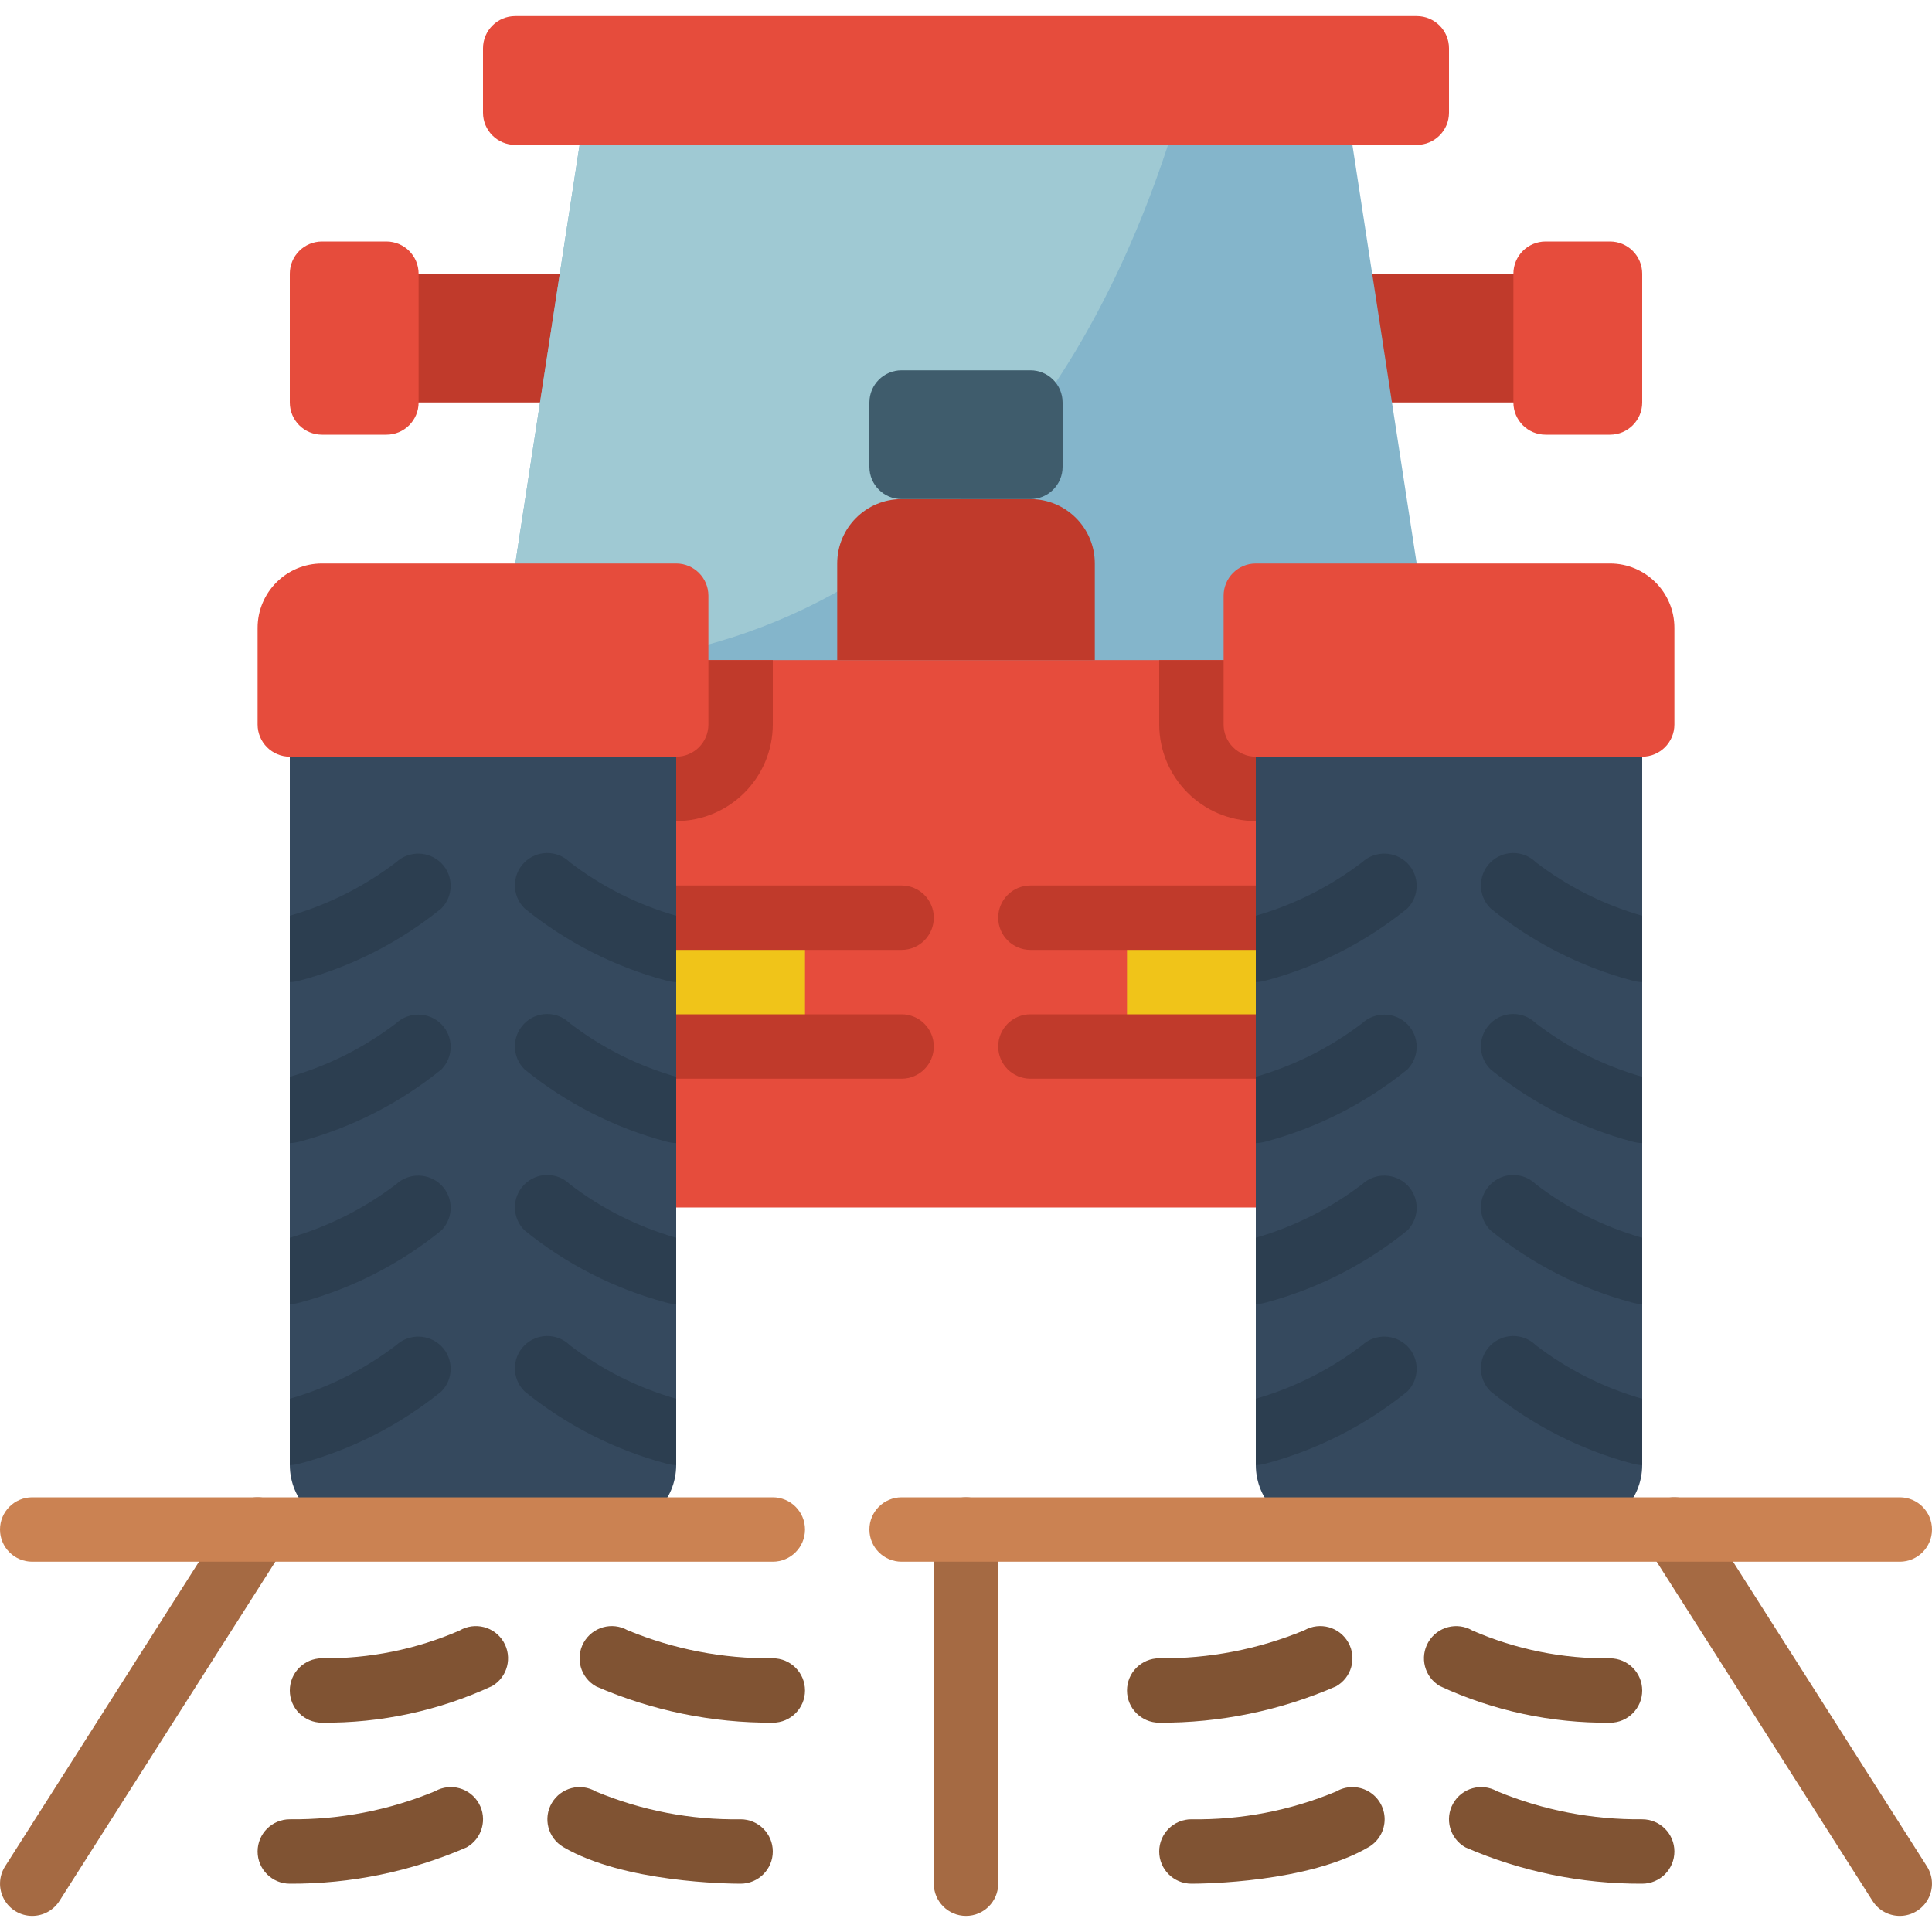
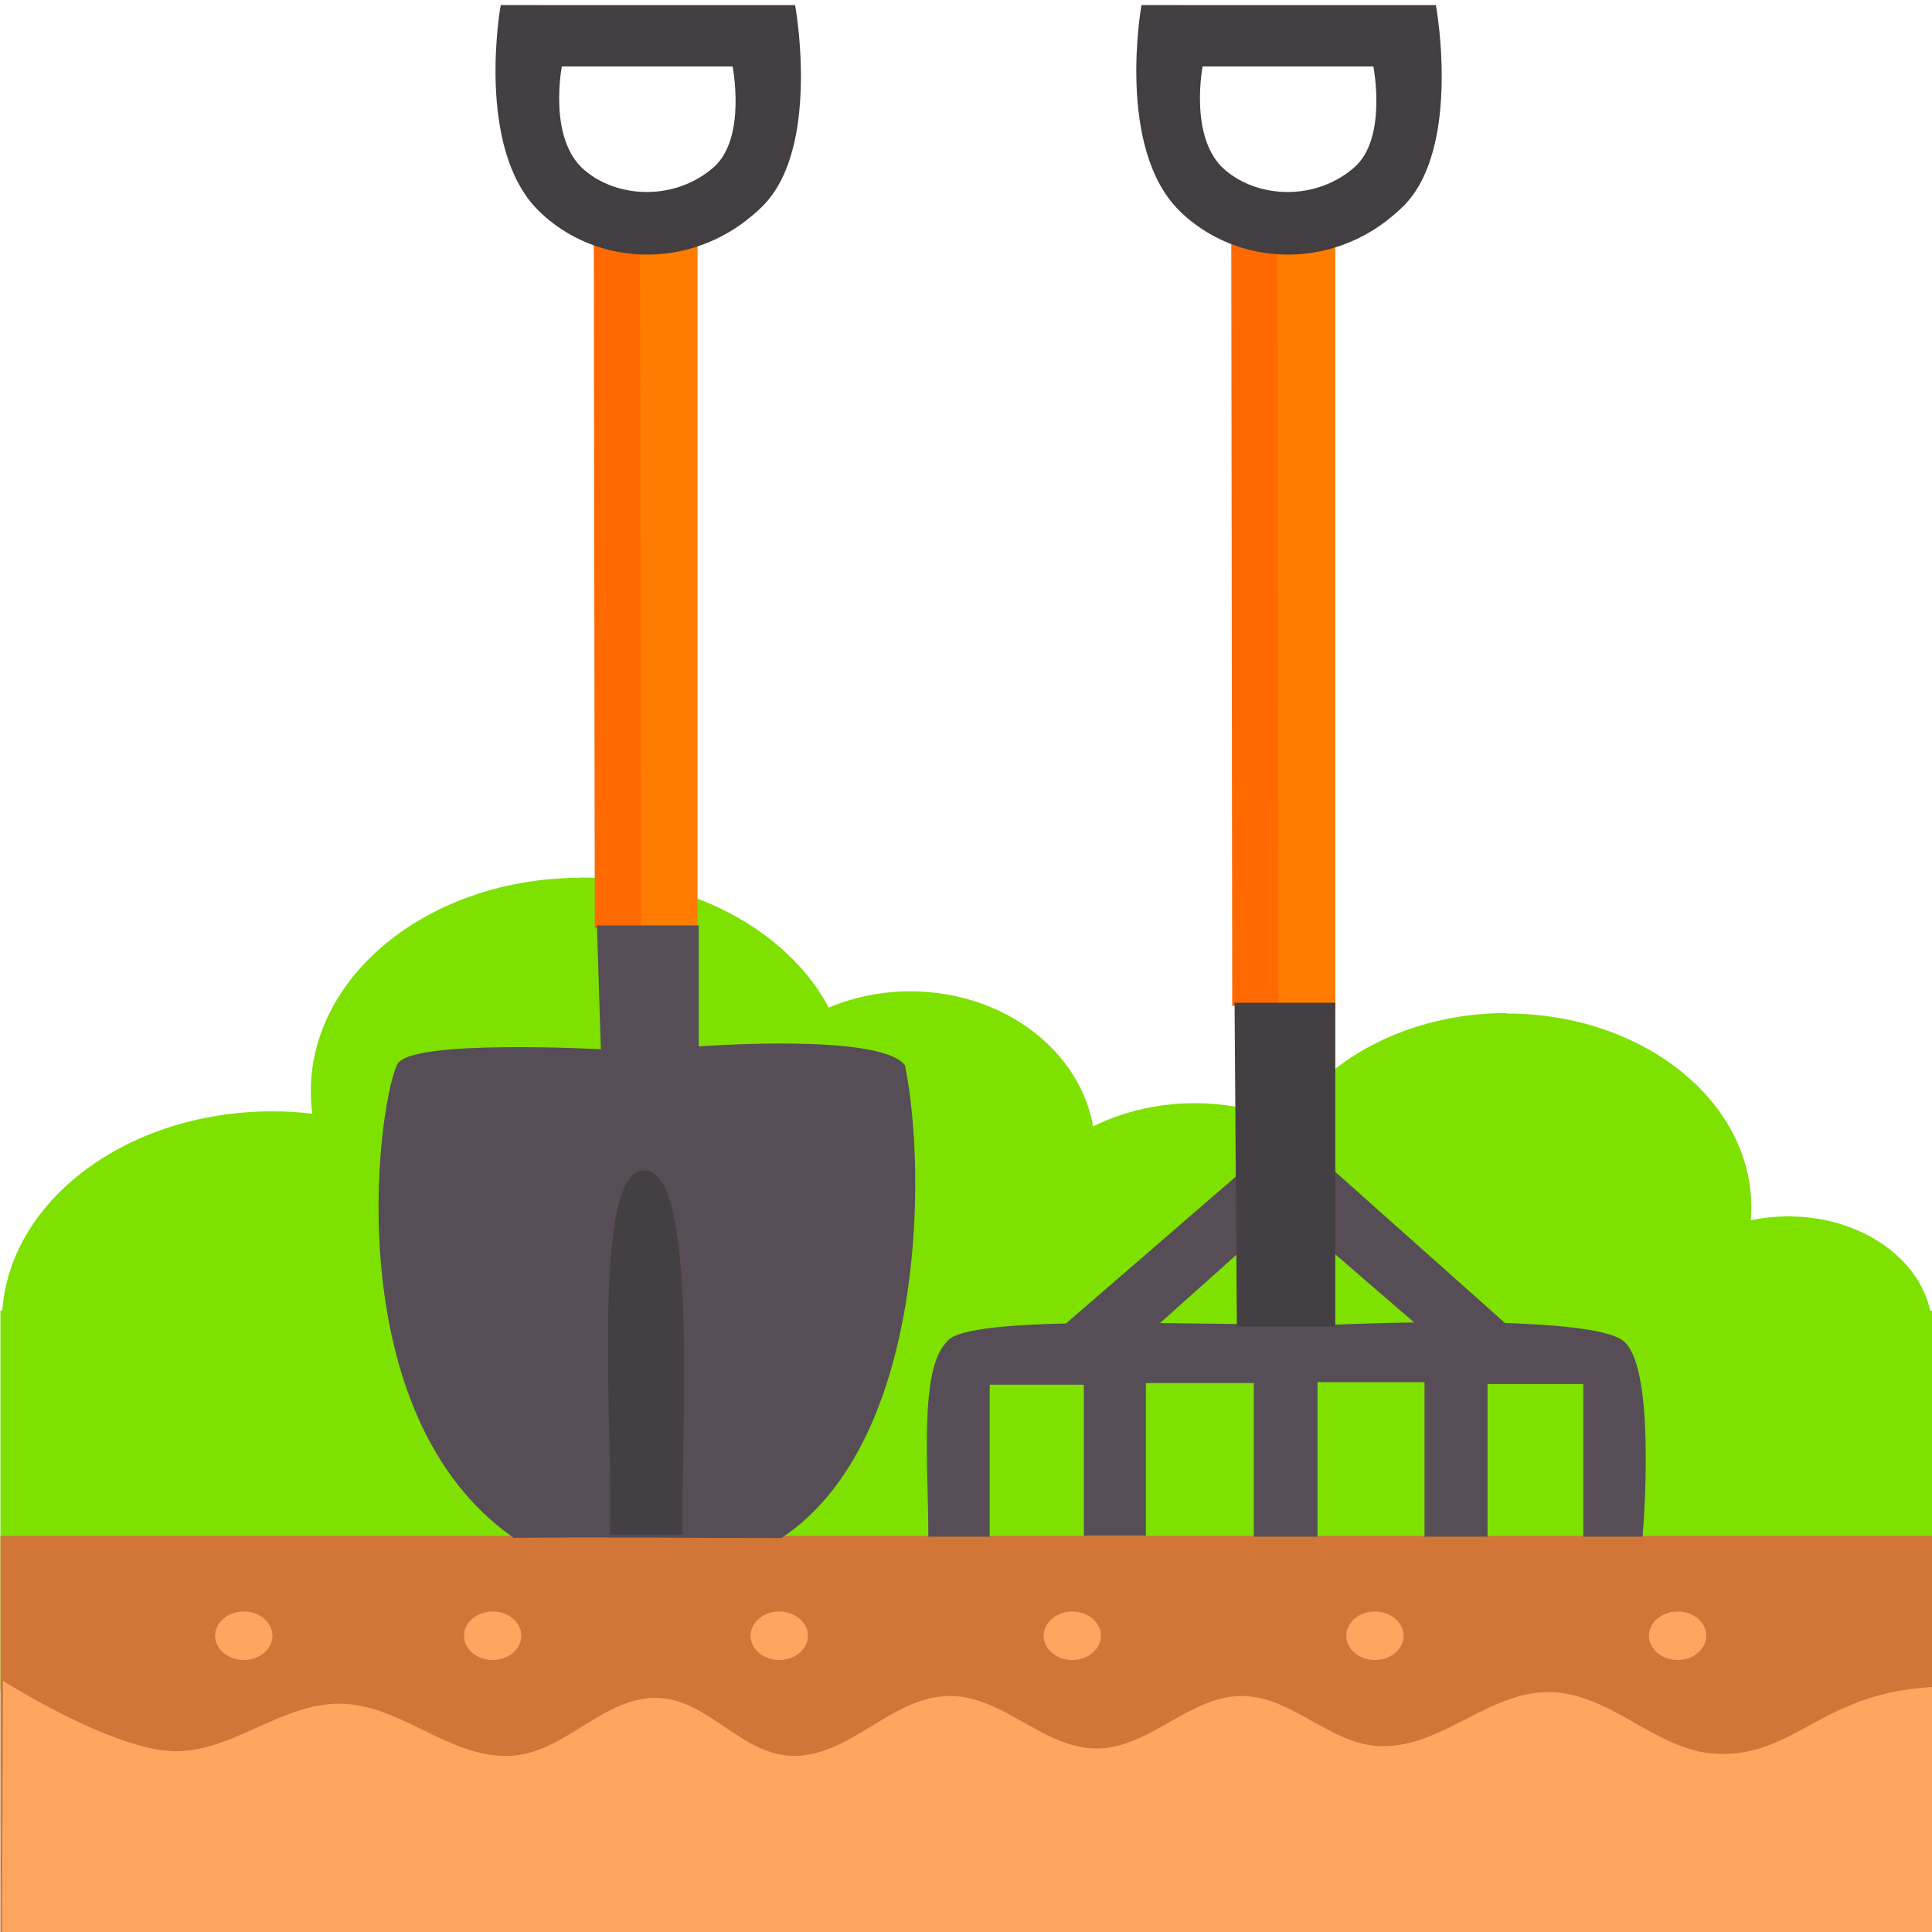
- <svg xmlns="http://www.w3.org/2000/svg" height="512" viewBox="0 0 60 59" width="512">
-   <g id="Page-1" fill="none" fill-rule="evenodd">
-     <g id="019---Tractor-Back-View" fill-rule="nonzero">
-       <path id="Shape" d="m17.164 12h-5.164v-4h6z" fill="#c03a2b" />
-       <path id="Shape" d="m42.836 12h5.164v-4h-6z" fill="#c03a2b" />
-       <path id="Shape" d="m44.62 21.06h-29.24l.13-.85 2.49-16.21 12-2 6.56 1.09 5.44.91z" fill="#84b5cb" />
-       <path id="Shape" d="m36.56 3.09c-2.2 7.33-7.68 17.64-21.05 17.12l2.49-16.21 12-2z" fill="#9fc9d3" />
-       <path id="Rectangle-path" d="m20 20h20v17h-20z" fill="#e64c3c" />
-       <path id="Shape" d="m24 20v2c-.005 1.655-1.345 2.995-3 3h-1v-5z" fill="#c03a2b" />
-       <path id="Shape" d="m36 20v2c.005 1.655 1.345 2.995 3 3h1v-5z" fill="#c03a2b" />
-       <path id="Rectangle-path" d="m21 28h4v4h-4z" fill="#f0c419" />
-       <path id="Rectangle-path" d="m35 28h4v4h-4z" fill="#f0c419" />
-       <path id="Shape" d="m39 33h-7c-.552 0-1-.448-1-1s.448-1 1-1h7c.552 0 1 .448 1 1s-.448 1-1 1z" fill="#c03a2b" />
-       <path id="Shape" d="m28 29h-7c-.552 0-1-.448-1-1s.448-1 1-1h7c.552 0 1 .448 1 1s-.448 1-1 1z" fill="#c03a2b" />
-       <path id="Shape" d="m39 29h-7c-.552 0-1-.448-1-1s.448-1 1-1h7c.552 0 1 .448 1 1s-.448 1-1 1z" fill="#c03a2b" />
-       <path id="Shape" d="m28 33h-7c-.552 0-1-.448-1-1s.448-1 1-1h7c.552 0 1 .448 1 1s-.448 1-1 1z" fill="#c03a2b" />
-       <rect id="Rectangle-path" fill="#e64c3c" height="4" rx="1" width="30" x="15" />
-       <path id="Shape" d="m21 22v23c-.003 1.103-.897 1.997-2 2h-8c-1.103-.003-1.997-.897-2-2v-23z" fill="#35495e" />
-       <g fill="#2c3e50">
-         <path id="Shape" d="m13.71 27.71c-1.29 1.047-2.785 1.81-4.39 2.24-.104.03-.212.047-.32.05v-2.06c1.193-.344 2.312-.907 3.3-1.66.401-.371 1.025-.358 1.41.03.381.389.381 1.011 0 1.4z" />
-         <path id="Shape" d="m21 27.94v2.06c-.108-.003-.216-.02-.32-.05-1.605-.43-3.1-1.193-4.39-2.24-.395-.389-.399-1.025-.01-1.42s1.025-.399 1.42-.01c.986.756 2.105 1.319 3.3 1.66z" />
-         <path id="Shape" d="m13.71 32.71c-1.29 1.047-2.785 1.81-4.39 2.24-.104.03-.212.047-.32.05v-2.06c1.193-.344 2.312-.907 3.3-1.66.401-.371 1.025-.358 1.41.03.381.389.381 1.011 0 1.4z" />
-         <path id="Shape" d="m21 32.94v2.06c-.108-.003-.216-.02-.32-.05-1.605-.43-3.1-1.193-4.39-2.24-.395-.389-.399-1.025-.01-1.42.389-.395 1.025-.399 1.42-.01.986.756 2.105 1.319 3.3 1.66z" />
-         <path id="Shape" d="m13.71 37.71c-1.29 1.047-2.785 1.81-4.39 2.24-.104.03-.212.047-.32.05v-2.06c1.193-.344 2.312-.907 3.3-1.66.401-.371 1.025-.358 1.41.03.381.389.381 1.011 0 1.4z" />
-         <path id="Shape" d="m21 37.94v2.06c-.108-.003-.216-.02-.32-.05-1.605-.43-3.1-1.193-4.39-2.24-.395-.389-.399-1.025-.01-1.42.389-.395 1.025-.399 1.42-.01.986.756 2.105 1.319 3.3 1.66z" />
-         <path id="Shape" d="m13.71 42.71c-1.29 1.047-2.785 1.81-4.39 2.24-.104.03-.212.047-.32.05v-2.06c1.193-.344 2.312-.907 3.3-1.66.401-.371 1.025-.358 1.41.03.381.389.381 1.011 0 1.4z" />
-         <path id="Shape" d="m21 42.94v2.06c-.108-.003-.216-.02-.32-.05-1.605-.43-3.1-1.193-4.39-2.24-.395-.389-.399-1.025-.01-1.42.389-.395 1.025-.399 1.42-.01.986.756 2.105 1.319 3.3 1.66z" />
-       </g>
-       <path id="Shape" d="m51 22v23c-.003 1.103-.897 1.997-2 2h-8c-1.103-.003-1.997-.897-2-2v-23z" fill="#35495e" />
-       <path id="Shape" d="m51 27.94v2.06c-.108-.003-.216-.02-.32-.05-1.605-.43-3.1-1.193-4.39-2.24-.395-.389-.399-1.025-.01-1.42.389-.395 1.025-.399 1.42-.01.986.756 2.105 1.319 3.3 1.66z" fill="#2c3e50" />
-       <path id="Shape" d="m43.71 27.71c-1.29 1.047-2.785 1.81-4.39 2.24-.104.03-.212.047-.32.05v-2.06c1.193-.344 2.312-.907 3.3-1.66.401-.371 1.025-.358 1.41.03.381.389.381 1.011 0 1.4z" fill="#2c3e50" />
-       <path id="Shape" d="m51 32.94v2.06c-.108-.003-.216-.02-.32-.05-1.605-.43-3.1-1.193-4.39-2.24-.395-.389-.399-1.025-.01-1.42.389-.395 1.025-.399 1.42-.01.986.756 2.105 1.319 3.3 1.66z" fill="#2c3e50" />
-       <path id="Shape" d="m43.71 32.71c-1.29 1.047-2.785 1.81-4.39 2.24-.104.03-.212.047-.32.05v-2.06c1.193-.344 2.312-.907 3.3-1.66.401-.371 1.025-.358 1.41.03.381.389.381 1.011 0 1.4z" fill="#2c3e50" />
-       <path id="Shape" d="m51 37.94v2.06c-.108-.003-.216-.02-.32-.05-1.605-.43-3.1-1.193-4.39-2.24-.395-.389-.399-1.025-.01-1.42.389-.395 1.025-.399 1.42-.01.986.756 2.105 1.319 3.3 1.66z" fill="#2c3e50" />
-       <path id="Shape" d="m43.71 37.71c-1.29 1.047-2.785 1.81-4.39 2.24-.104.03-.212.047-.32.05v-2.06c1.193-.344 2.312-.907 3.3-1.66.401-.371 1.025-.358 1.41.03.381.389.381 1.011 0 1.4z" fill="#2c3e50" />
-       <path id="Shape" d="m51 42.94v2.06c-.108-.003-.216-.02-.32-.05-1.605-.43-3.1-1.193-4.39-2.24-.395-.389-.399-1.025-.01-1.42s1.025-.399 1.42-.01c.986.756 2.105 1.319 3.3 1.66z" fill="#2c3e50" />
-       <path id="Shape" d="m43.71 42.71c-1.29 1.047-2.785 1.81-4.39 2.24-.104.03-.212.047-.32.05v-2.06c1.193-.344 2.312-.907 3.3-1.66.401-.371 1.025-.358 1.41.03.381.389.381 1.011 0 1.4z" fill="#2c3e50" />
-       <path id="Shape" d="m28 15h4c1.105 0 2 .895 2 2v3h-8v-3c0-1.105.895-2 2-2z" fill="#c03a2b" />
-       <rect id="Rectangle-path" fill="#3f5c6c" height="4" rx="1" width="6" x="27" y="11" />
-       <rect id="Rectangle-path" fill="#e64c3c" height="6" rx="1" width="4" x="9" y="7" />
-       <rect id="Rectangle-path" fill="#e64c3c" height="6" rx="1" transform="matrix(-1 0 0 -1 98 20)" width="4" x="47" y="7" />
-       <path id="Shape" d="m10 17h11c.552 0 1 .448 1 1v4c0 .552-.448 1-1 1h-12c-.552 0-1-.448-1-1v-3c0-1.105.895-2 2-2z" fill="#e64c3c" />
-       <path id="Shape" d="m39 17h12c.552 0 1 .448 1 1v4c0 .552-.448 1-1 1h-11c-1.105 0-2-.895-2-2v-3c0-.552.448-1 1-1z" fill="#e64c3c" transform="matrix(-1 0 0 -1 90 40)" />
-       <path id="Shape" d="m30 59c-.552 0-1-.448-1-1v-11c0-.552.448-1 1-1s1 .448 1 1v11c0 .552-.448 1-1 1z" fill="#a56a43" />
-       <path id="Shape" d="m59 59c-.342 0-.661-.174-.845-.463l-7-11c-.297-.466-.159-1.084.307-1.381s1.084-.159 1.381.307l7 11c.196.308.209.698.033 1.018-.175.32-.511.519-.876.519z" fill="#a56a43" />
-       <path id="Shape" d="m1 59c-.365-0-.701-.199-.876-.519s-.163-.71.033-1.018l7-11c.192-.302.53-.478.887-.462s.679.22.844.537c.165.317.149.698-.043.999l-7 11c-.184.289-.503.463-.845.463z" fill="#a56a43" />
-       <path id="Shape" d="m10 53c-.552 0-1-.448-1-1s.448-1 1-1c1.468.016 2.924-.277 4.271-.862.476-.28 1.089-.122 1.369.354.28.476.122 1.089-.354 1.369-1.655.768-3.461 1.156-5.286 1.138z" fill="#805333" />
-       <path id="Shape" d="m24 53c-1.888.009-3.758-.375-5.49-1.128-.482-.271-.653-.88-.382-1.362.271-.482.88-.653 1.362-.382 1.429.592 2.963.888 4.51.872.552 0 1 .448 1 1s-.448 1-1 1z" fill="#805333" />
-       <path id="Shape" d="m9 58c-.552 0-1-.448-1-1s.448-1 1-1c1.547.017 3.082-.28 4.511-.872.482-.271 1.091-.1 1.362.382.271.482.1 1.091-.382 1.362-1.732.753-3.602 1.138-5.491 1.128z" fill="#805333" />
-       <path id="Shape" d="m23 58c-.365 0-3.624-.032-5.507-1.138-.476-.28-.635-.893-.355-1.369s.893-.635 1.369-.355c1.423.592 2.952.886 4.493.862.552 0 1 .448 1 1s-.448 1-1 1z" fill="#805333" />
-       <path id="Shape" d="m50 53c-1.824.018-3.63-.37-5.285-1.138-.476-.28-.635-.893-.354-1.369.28-.476.893-.635 1.369-.354 1.347.586 2.802.879 4.27.862.552 0 1 .448 1 1s-.448 1-1 1z" fill="#805333" />
-       <path id="Shape" d="m36 53c-.552 0-1-.448-1-1s.448-1 1-1c1.547.017 3.082-.28 4.511-.872.482-.271 1.091-.1 1.362.382s.1 1.091-.382 1.362c-1.732.753-3.602 1.138-5.491 1.128z" fill="#805333" />
-       <path id="Shape" d="m51 58c-1.888.009-3.758-.375-5.49-1.128-.482-.271-.653-.88-.382-1.362s.88-.653 1.362-.382c1.429.592 2.963.888 4.51.872.552 0 1 .448 1 1s-.448 1-1 1z" fill="#805333" />
-       <path id="Shape" d="m37 58c-.552 0-1-.448-1-1s.448-1 1-1c1.541.024 3.071-.27 4.494-.862.308-.181.689-.184 1-.008s.504.505.507.862c.003.357-.185.689-.493.87-1.884 1.106-5.143 1.138-5.508 1.138z" fill="#805333" />
-       <path id="Shape" d="m59 48h-31c-.552 0-1-.448-1-1s.448-1 1-1h31c.552 0 1 .448 1 1s-.448 1-1 1z" fill="#cb8252" />
-       <path id="Shape" d="m24 48h-23c-.552 0-1-.448-1-1s.448-1 1-1h23c.552 0 1 .448 1 1s-.448 1-1 1z" fill="#cb8252" />
-     </g>
-   </g>
+ <svg xmlns="http://www.w3.org/2000/svg" width="512" height="512" version="1.1" viewBox="0 0 60 59">
+   <rect x=".013" y="40.2" width="60" height="11.8" ry="0" style="fill:#7ee100;paint-order:markers fill stroke" />
+   <rect x=".013" y="47.2" width="60" height="12.3" ry="0" style="fill:#d17636;paint-order:markers fill stroke" />
+   <ellipse cx="15.3" cy="50.3" rx=".89" ry=".753" style="fill:#ffa560;paint-order:markers fill stroke" />
+   <ellipse cx="24.2" cy="50.3" rx=".89" ry=".753" style="fill:#ffa560;paint-order:markers fill stroke" />
+   <ellipse cx="33.3" cy="50.3" rx=".89" ry=".753" style="fill:#ffa560;paint-order:markers fill stroke" />
+   <ellipse cx="42.7" cy="50.3" rx=".89" ry=".753" style="fill:#ffa560;paint-order:markers fill stroke" />
+   <ellipse cx="52.1" cy="50.3" rx=".89" ry=".753" style="fill:#ffa560;paint-order:markers fill stroke" />
+   <ellipse cx="7.57" cy="50.3" rx=".89" ry=".753" style="fill:#ffa560;paint-order:markers fill stroke" />
+   <path d="m0.094 51.7s3.24 2.06 5.19 2.18c1.86 0.111 3.42-1.5 5.29-1.47 1.88 0.026 3.37 1.69 5.25 1.62 1.7-0.06 2.87-1.82 4.57-1.8 1.59 0.021 2.62 1.77 4.22 1.8 1.8 0.031 3.06-1.84 4.86-1.86 1.68-0.02 2.92 1.64 4.59 1.63 1.64-5e-3 2.85-1.62 4.49-1.63 1.59-0.003 2.77 1.54 4.36 1.56 1.88 0.029 3.35-1.72 5.23-1.68 1.93 0.036 3.33 1.88 5.25 1.92 2.39 0.056 3.22-1.93 6.69-2.08l-0.021 7.62-60 1.06e-4z" style="fill:#ffa560" />
+   <path transform="matrix(.117 0 0 .117 0 -.5)" d="m154 233a71.6 56.7 0 0 0-71.5 56.7 71.6 56.7 0 0 0 0.391 5.91 71.8 56.1 0 0 0-10.6-0.621 71.8 56.1 0 0 0-71.8 56.1 71.8 56.1 0 0 0 71.8 56.1 71.8 56.1 0 0 0 64.2-31 84.2 56.7 0 0 0 62 18.3 84.2 56.7 0 0 0 84.2-56.7 84.2 56.7 0 0 0-0.9-8.26 49.1 42.2 0 0 0 8.91-24.2 49.1 42.2 0 0 0-49.1-42.2 49.1 42.2 0 0 0-21.6 4.31 71.6 56.7 0 0 0-65.9-34.5 71.6 56.7 0 0 0-0.082 0zm246 35.9a64.9 51.4 0 0 0-64.9 51.4 64.9 51.4 0 0 0 64.9 51.4 64.9 51.4 0 0 0 38.2-9.83 38.2 30.2 0 0 0 36.5 21.4 38.2 30.2 0 0 0 38.2-30.2 38.2 30.2 0 0 0-38.2-30.2 38.2 30.2 0 0 0-9.99 1.05 64.9 51.4 0 0 0 0.15-3.49 64.9 51.4 0 0 0-64.9-51.4z" style="fill:#7ee100;paint-order:markers fill stroke" />
+   <path d="m18.5 6.96c1.04 0.231 2.03 0.188 3.07 0v21.3h-3.04z" style="fill:#ff6900;stroke-width:.117px;stroke:#ff6900" />
+   <path d="m20.7 7.08c-0.254 0.023-0.507 0.034-0.761 0.033l0.026 21.1h1.64v-21.1c-0.3 0.008-0.6 6.15e-4 -0.902-0.03z" style="fill:#ff7c00;stroke-width:.117px;stroke:#ff7c00" />
+   <path d="m18.6 28.3h3.04v3.76s5.59-0.429 6.41 0.546c0.697 3.44 0.562 11.7-3.8 14.6-2.65 0.005-5.41-0.039-8.28-0.006-5.4-3.79-4.22-13.2-3.59-14.6 0.339-0.781 6.34-0.454 6.34-0.454z" style="fill:#574d57;stroke-width:.117px;stroke:#574d57" />
+   <path d="m19 47.1c0.141-2.3-0.627-11.2 1.01-11.2 1.64 0.012 1.07 8.51 1.13 11.2z" style="fill:#443f43;stroke-width:.117px;stroke:#443f43" />
+   <path d="m15.6-0.285s-0.777 4.37 1.17 6.29c1.2 1.18 2.97 1.62 4.62 1.17h2.29e-4c6.98e-4 -1.9e-4 0.001-4.96e-4 0.002-6.87e-4 0.294-0.08 0.584-0.189 0.867-0.327 0.011-0.005 0.022-0.011 0.033-0.017 0.085-0.042 0.168-0.086 0.251-0.134 0.008-0.004 0.016-0.009 0.024-0.013 0.091-0.052 0.181-0.108 0.27-0.167 7.36e-4 -4.88e-4 0.002-8.85e-4 0.002-0.001 0.003-0.002 0.006-0.005 0.01-0.007 0.08-0.053 0.159-0.11 0.236-0.168 0.02-0.015 0.041-0.031 0.061-0.047 0.064-0.049 0.127-0.1 0.189-0.153 0.02-0.017 0.04-0.034 0.06-0.051 0.079-0.069 0.158-0.141 0.234-0.216 0.056-0.056 0.11-0.114 0.162-0.174 0.103-0.121 0.196-0.251 0.28-0.389 0.042-0.069 0.082-0.14 0.12-0.212v-2.29e-4c0.038-0.072 0.073-0.146 0.107-0.222v-2.29e-4c0.034-0.076 0.065-0.153 0.095-0.231v-2.29e-4c0.03-0.078 0.057-0.158 0.083-0.238v-2.29e-4c0.026-0.081 0.05-0.162 0.073-0.245 0.045-0.165 0.083-0.334 0.115-0.504 0.352-1.87-0.021-3.94-0.021-3.94h-6.46zm1.8 1.79h5.4s0.473 2.3-0.605 3.24c-1.22 1.06-3.04 0.988-4.1 0.067-1.16-1.01-0.697-3.3-0.697-3.3z" style="fill:#443f43;stroke-width:.117px;stroke:#433e42" />
+   <ellipse cx="37.1" cy="39.2" rx="6.34" ry="5.44" style="fill:#7ee100;paint-order:markers fill stroke" />
+   <path d="m41.5 36 5.21 4.64h-2.62l-2.63-2.27z" style="fill:#574d57;stroke-width:.117px;stroke:#574d57" />
+   <path d="m38.4 36.1-5.25 4.54h2.73l2.53-2.26z" style="fill:#574d57;stroke-width:.117px;stroke:#574d57" />
+   <path d="m41.4 40.7s7.5-0.353 8.9 0.434c1.12 0.629 0.658 6.03 0.658 6.03h-1.73v-4.74h-3.09v4.74h-1.84v-4.8h-3.44v4.8h-1.86v-4.77h-3.47v4.74h-1.81v-4.69h-3.04v4.72h-1.79c0-2.14-0.28-5.11 0.556-5.95 0.565-0.86 8.01-0.487 11.9-0.514z" style="fill:#574d57;stroke-width:.117px;stroke:#574d57" />
+   <path d="m38.3 6.68c1.04 0.261 2.03 0.212 3.07 0v24h-3.04z" style="fill:#ff6900;stroke-width:.124px;stroke:#ff6900" />
+   <path d="m40.5 6.82c-0.254 0.026-0.507 0.039-0.76 0.037l0.026 23.9h1.64v-23.9c-0.3 0.009-0.6 6.93e-4 -0.901-0.034z" style="fill:#ff7c00;stroke-width:.124px;stroke:#ff7c00" />
+   <path d="m38.4 30.7h3.01v9.94h-2.94z" style="fill:#443f43;stroke-width:.117px;stroke:#443f43" />
+   <path d="m35.5-0.285s-0.777 4.37 1.17 6.29c1.2 1.18 2.97 1.62 4.62 1.17h2.29e-4c6.98e-4 -1.9e-4 0.001-4.96e-4 0.002-6.87e-4 0.294-0.08 0.584-0.189 0.867-0.327 0.011-0.005 0.022-0.011 0.033-0.017 0.085-0.042 0.168-0.086 0.251-0.134 0.008-0.004 0.016-0.009 0.024-0.013 0.091-0.052 0.181-0.108 0.27-0.167 7.36e-4 -4.88e-4 0.002-8.85e-4 0.002-0.001 0.003-0.002 0.006-0.005 0.01-0.007 0.08-0.053 0.159-0.11 0.236-0.168 0.02-0.015 0.041-0.031 0.061-0.047 0.064-0.049 0.127-0.1 0.189-0.153 0.02-0.017 0.04-0.034 0.06-0.051 0.079-0.069 0.158-0.141 0.234-0.216 0.056-0.056 0.11-0.114 0.162-0.174 0.103-0.121 0.196-0.251 0.28-0.389 0.042-0.069 0.082-0.14 0.12-0.212v-2.29e-4c0.038-0.072 0.073-0.146 0.107-0.222v-2.29e-4c0.034-0.076 0.065-0.153 0.095-0.231v-2.29e-4c0.03-0.078 0.057-0.158 0.083-0.238v-2.29e-4c0.026-0.081 0.05-0.162 0.073-0.245 0.045-0.165 0.083-0.334 0.115-0.504 0.352-1.87-0.021-3.94-0.021-3.94h-6.46zm1.8 1.79h5.4s0.473 2.3-0.605 3.24c-1.22 1.06-3.04 0.988-4.1 0.067-1.16-1.01-0.697-3.3-0.697-3.3z" style="fill:#443f43;stroke-width:.117px;stroke:#433e42" />
</svg>
